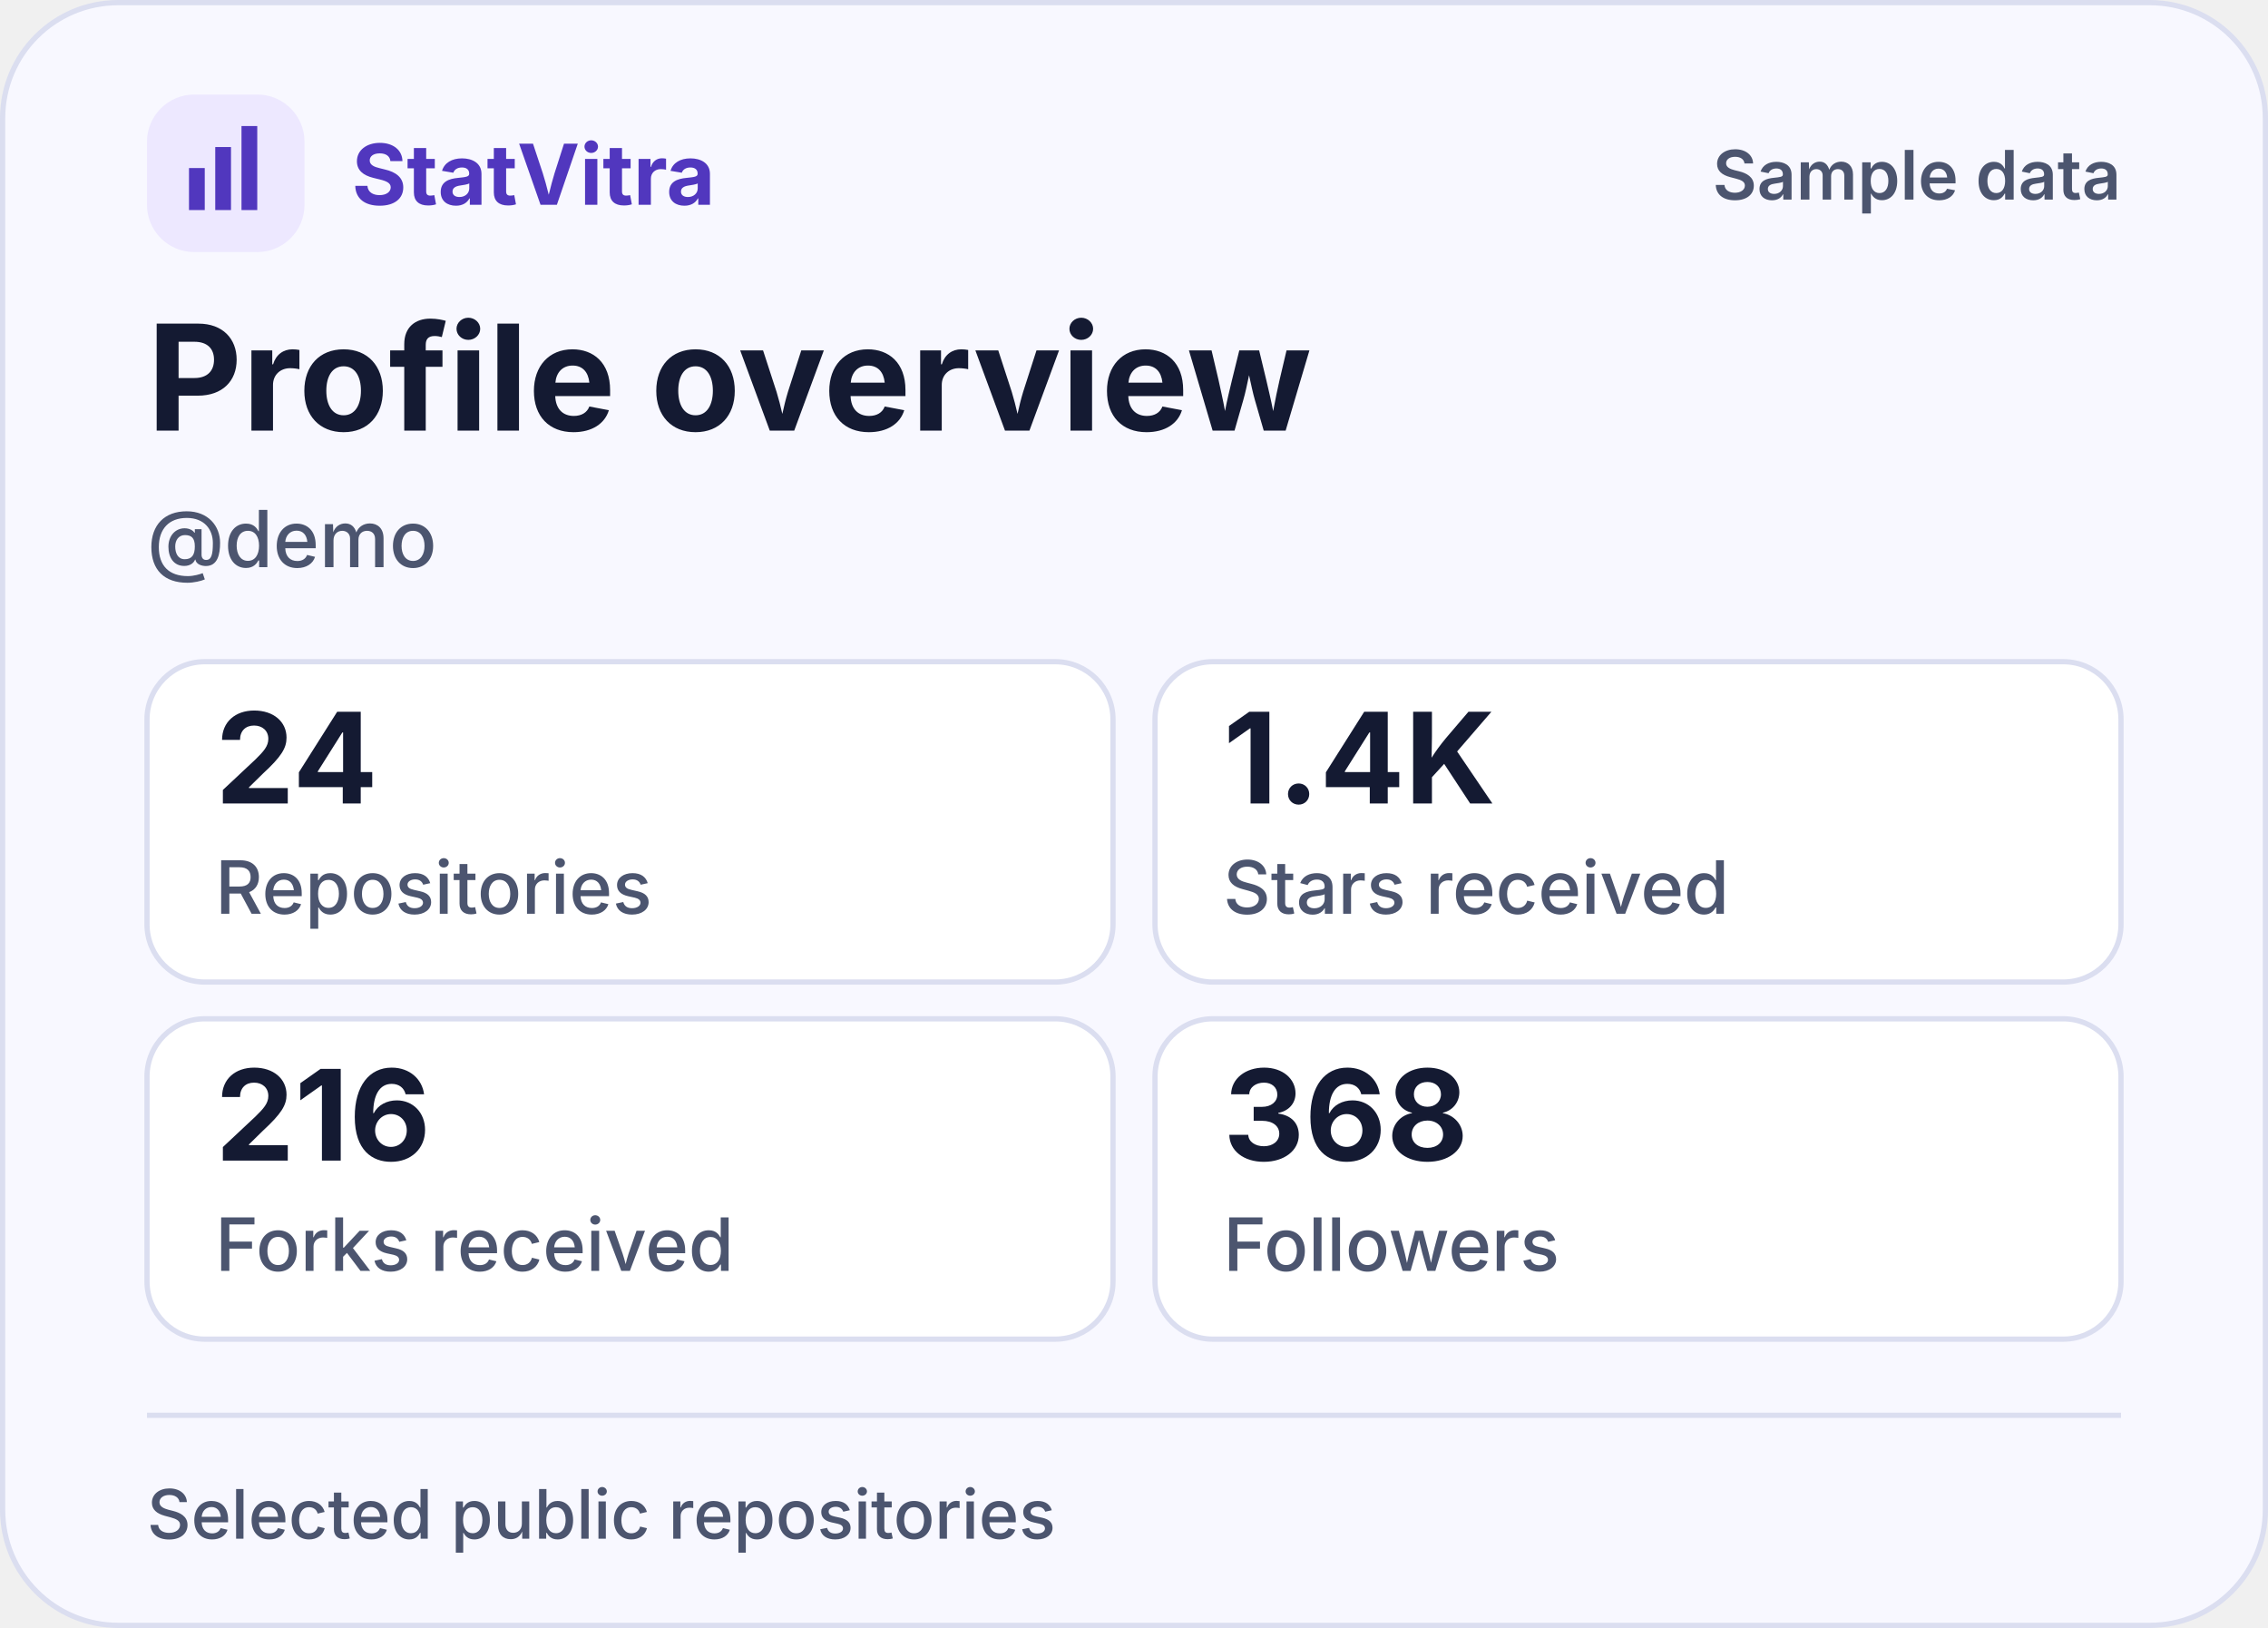
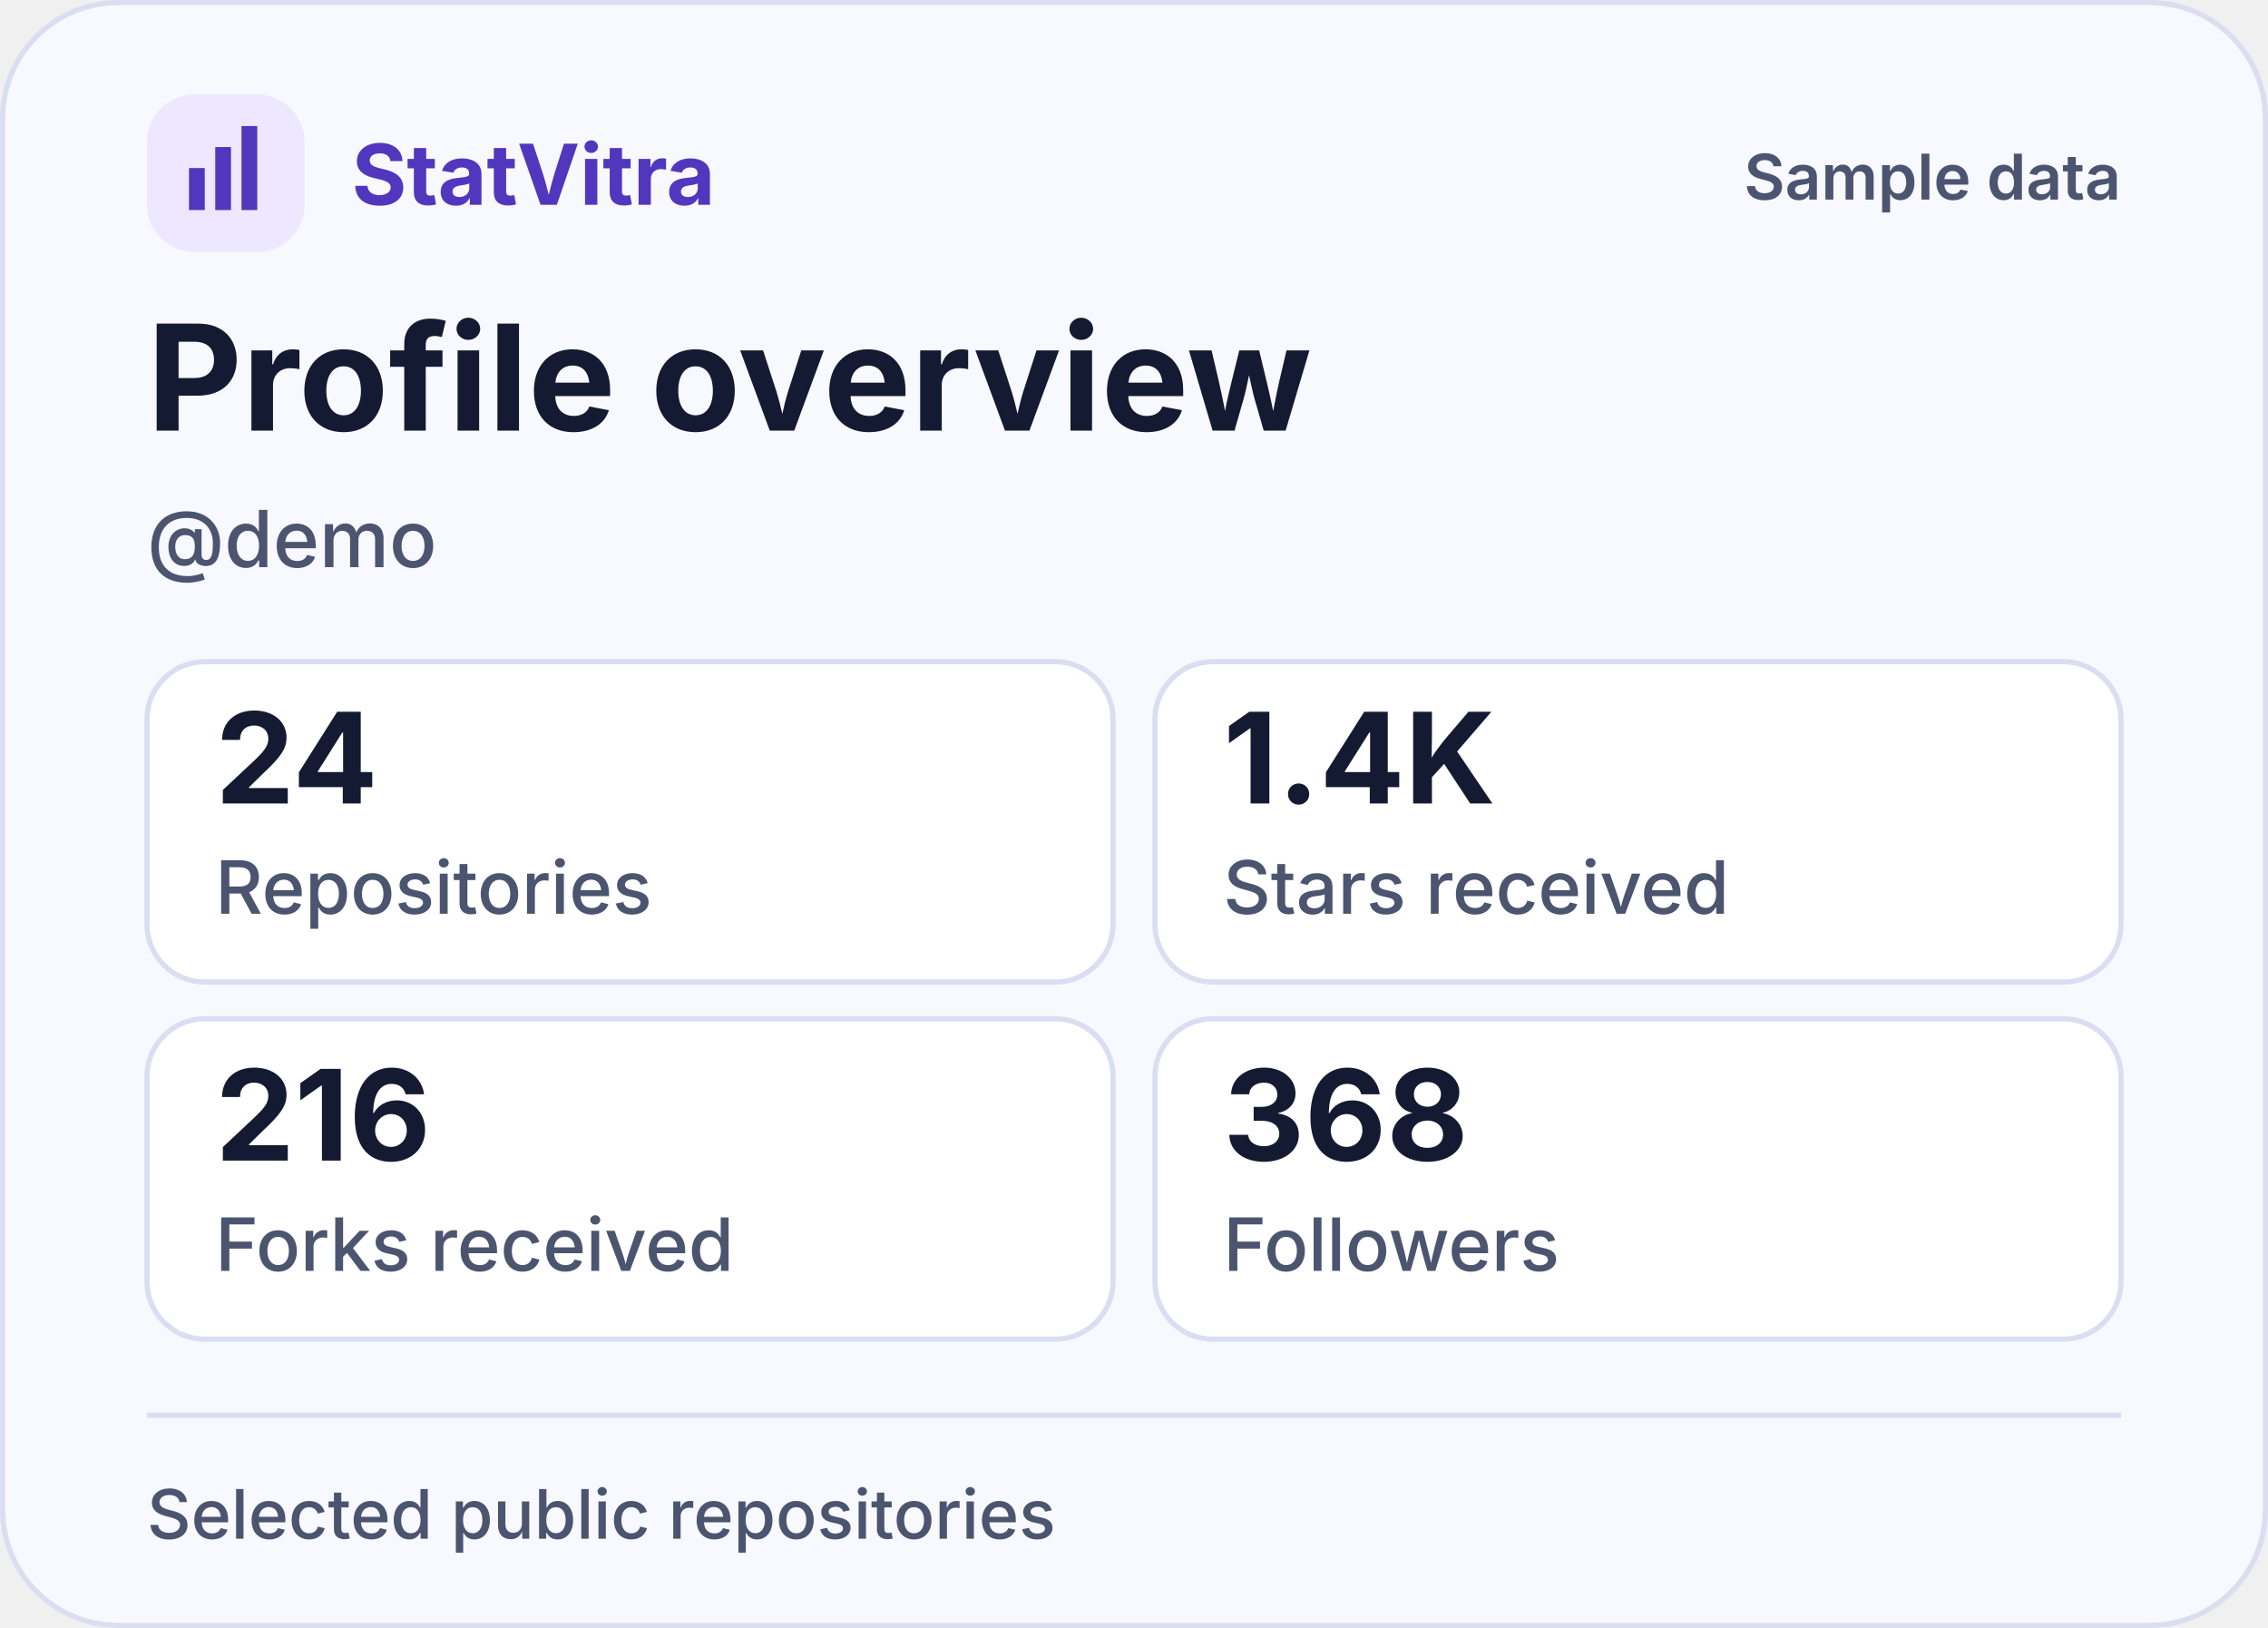
<svg xmlns="http://www.w3.org/2000/svg" width="432" height="310" viewBox="0 0 432 310" role="img" aria-labelledby="title description" xml:lang="en">
  <g font-family="system-ui, -apple-system, Segoe UI, sans-serif" font-variant-numeric="tabular-nums">
    <rect x="0.5" y="0.5" width="431" height="309" rx="22" fill="#f8f8ff" stroke="#dbdef0" />
    <rect x="28" y="18" width="30" height="30" rx="9" fill="#ede8ff" stroke="none" />
    <path d="M36 32h3v8h-3zm5-4h3v12h-3zm5-4h3v16h-3z" fill="#5137be" />
    <text x="67" y="39" font-size="16" font-weight="750" text-anchor="start" fill="#5137be" unicode-bidi="plaintext">StatVitra</text>
-     <text x="404" y="38" font-size="13" font-weight="600" text-anchor="end" fill="#4c556f" unicode-bidi="plaintext">Sample data</text>
+     <text x="404" y="38" font-size="12" font-weight="600" text-anchor="end" fill="#4c556f" unicode-bidi="plaintext">Sample data</text>
    <text x="28" y="82" font-size="28" font-weight="750" text-anchor="start" fill="#141a32" unicode-bidi="plaintext">Profile overview</text>
    <text x="28" y="108" font-size="15" font-weight="500" text-anchor="start" fill="#4c556f" unicode-bidi="plaintext">@demo</text>
-     <rect x="28" y="126" width="184" height="61" rx="11" fill="#fff" stroke="#dbdef0" />
-     <text x="41" y="153" font-size="24" font-weight="750" text-anchor="start" fill="#141a32" unicode-bidi="plaintext">24</text>
-     <text x="41" y="174" font-size="14" font-weight="500" text-anchor="start" fill="#4c556f" unicode-bidi="plaintext">Repositories</text>
-     <rect x="220" y="126" width="184" height="61" rx="11" fill="#fff" stroke="#dbdef0" />
-     <text x="233" y="153" font-size="24" font-weight="750" text-anchor="start" fill="#141a32" unicode-bidi="plaintext">1.4K</text>
-     <text x="233" y="174" font-size="14" font-weight="500" text-anchor="start" fill="#4c556f" unicode-bidi="plaintext">Stars received</text>
-     <rect x="28" y="194" width="184" height="61" rx="11" fill="#fff" stroke="#dbdef0" />
-     <text x="41" y="221" font-size="24" font-weight="750" text-anchor="start" fill="#141a32" unicode-bidi="plaintext">216</text>
-     <text x="41" y="242" font-size="14" font-weight="500" text-anchor="start" fill="#4c556f" unicode-bidi="plaintext">Forks received</text>
-     <rect x="220" y="194" width="184" height="61" rx="11" fill="#fff" stroke="#dbdef0" />
-     <text x="233" y="221" font-size="24" font-weight="750" text-anchor="start" fill="#141a32" unicode-bidi="plaintext">368</text>
-     <text x="233" y="242" font-size="14" font-weight="500" text-anchor="start" fill="#4c556f" unicode-bidi="plaintext">Followers</text>
+     <g transform="translate(0 0)">
+       <g class="content">
+         <rect x="28" y="126" width="184" height="61" rx="11" fill="#fff" stroke="#dbdef0" />
+         <text x="41" y="153" font-size="24" font-weight="750" text-anchor="start" fill="#141a32" unicode-bidi="plaintext">24</text>
+         <text x="41" y="174" font-size="14" font-weight="500" text-anchor="start" fill="#4c556f" unicode-bidi="plaintext">Repositories</text>
+         <rect x="220" y="126" width="184" height="61" rx="11" fill="#fff" stroke="#dbdef0" />
+         <text x="233" y="153" font-size="24" font-weight="750" text-anchor="start" fill="#141a32" unicode-bidi="plaintext">1.4K</text>
+         <text x="233" y="174" font-size="14" font-weight="500" text-anchor="start" fill="#4c556f" unicode-bidi="plaintext">Stars received</text>
+         <rect x="28" y="194" width="184" height="61" rx="11" fill="#fff" stroke="#dbdef0" />
+         <text x="41" y="221" font-size="24" font-weight="750" text-anchor="start" fill="#141a32" unicode-bidi="plaintext">216</text>
+         <text x="41" y="242" font-size="14" font-weight="500" text-anchor="start" fill="#4c556f" unicode-bidi="plaintext">Forks received</text>
+         <rect x="220" y="194" width="184" height="61" rx="11" fill="#fff" stroke="#dbdef0" />
+         <text x="233" y="221" font-size="24" font-weight="750" text-anchor="start" fill="#141a32" unicode-bidi="plaintext">368</text>
+         <text x="233" y="242" font-size="14" font-weight="500" text-anchor="start" fill="#4c556f" unicode-bidi="plaintext">Followers</text>
+       </g>
+     </g>
    <rect x="28" y="269" width="376" height="1" rx="0" fill="#dbdef0" stroke="none" />
    <text x="28" y="293" font-size="13" font-weight="500" text-anchor="start" fill="#4c556f" unicode-bidi="plaintext">Selected public repositories</text>
  </g>
</svg>
